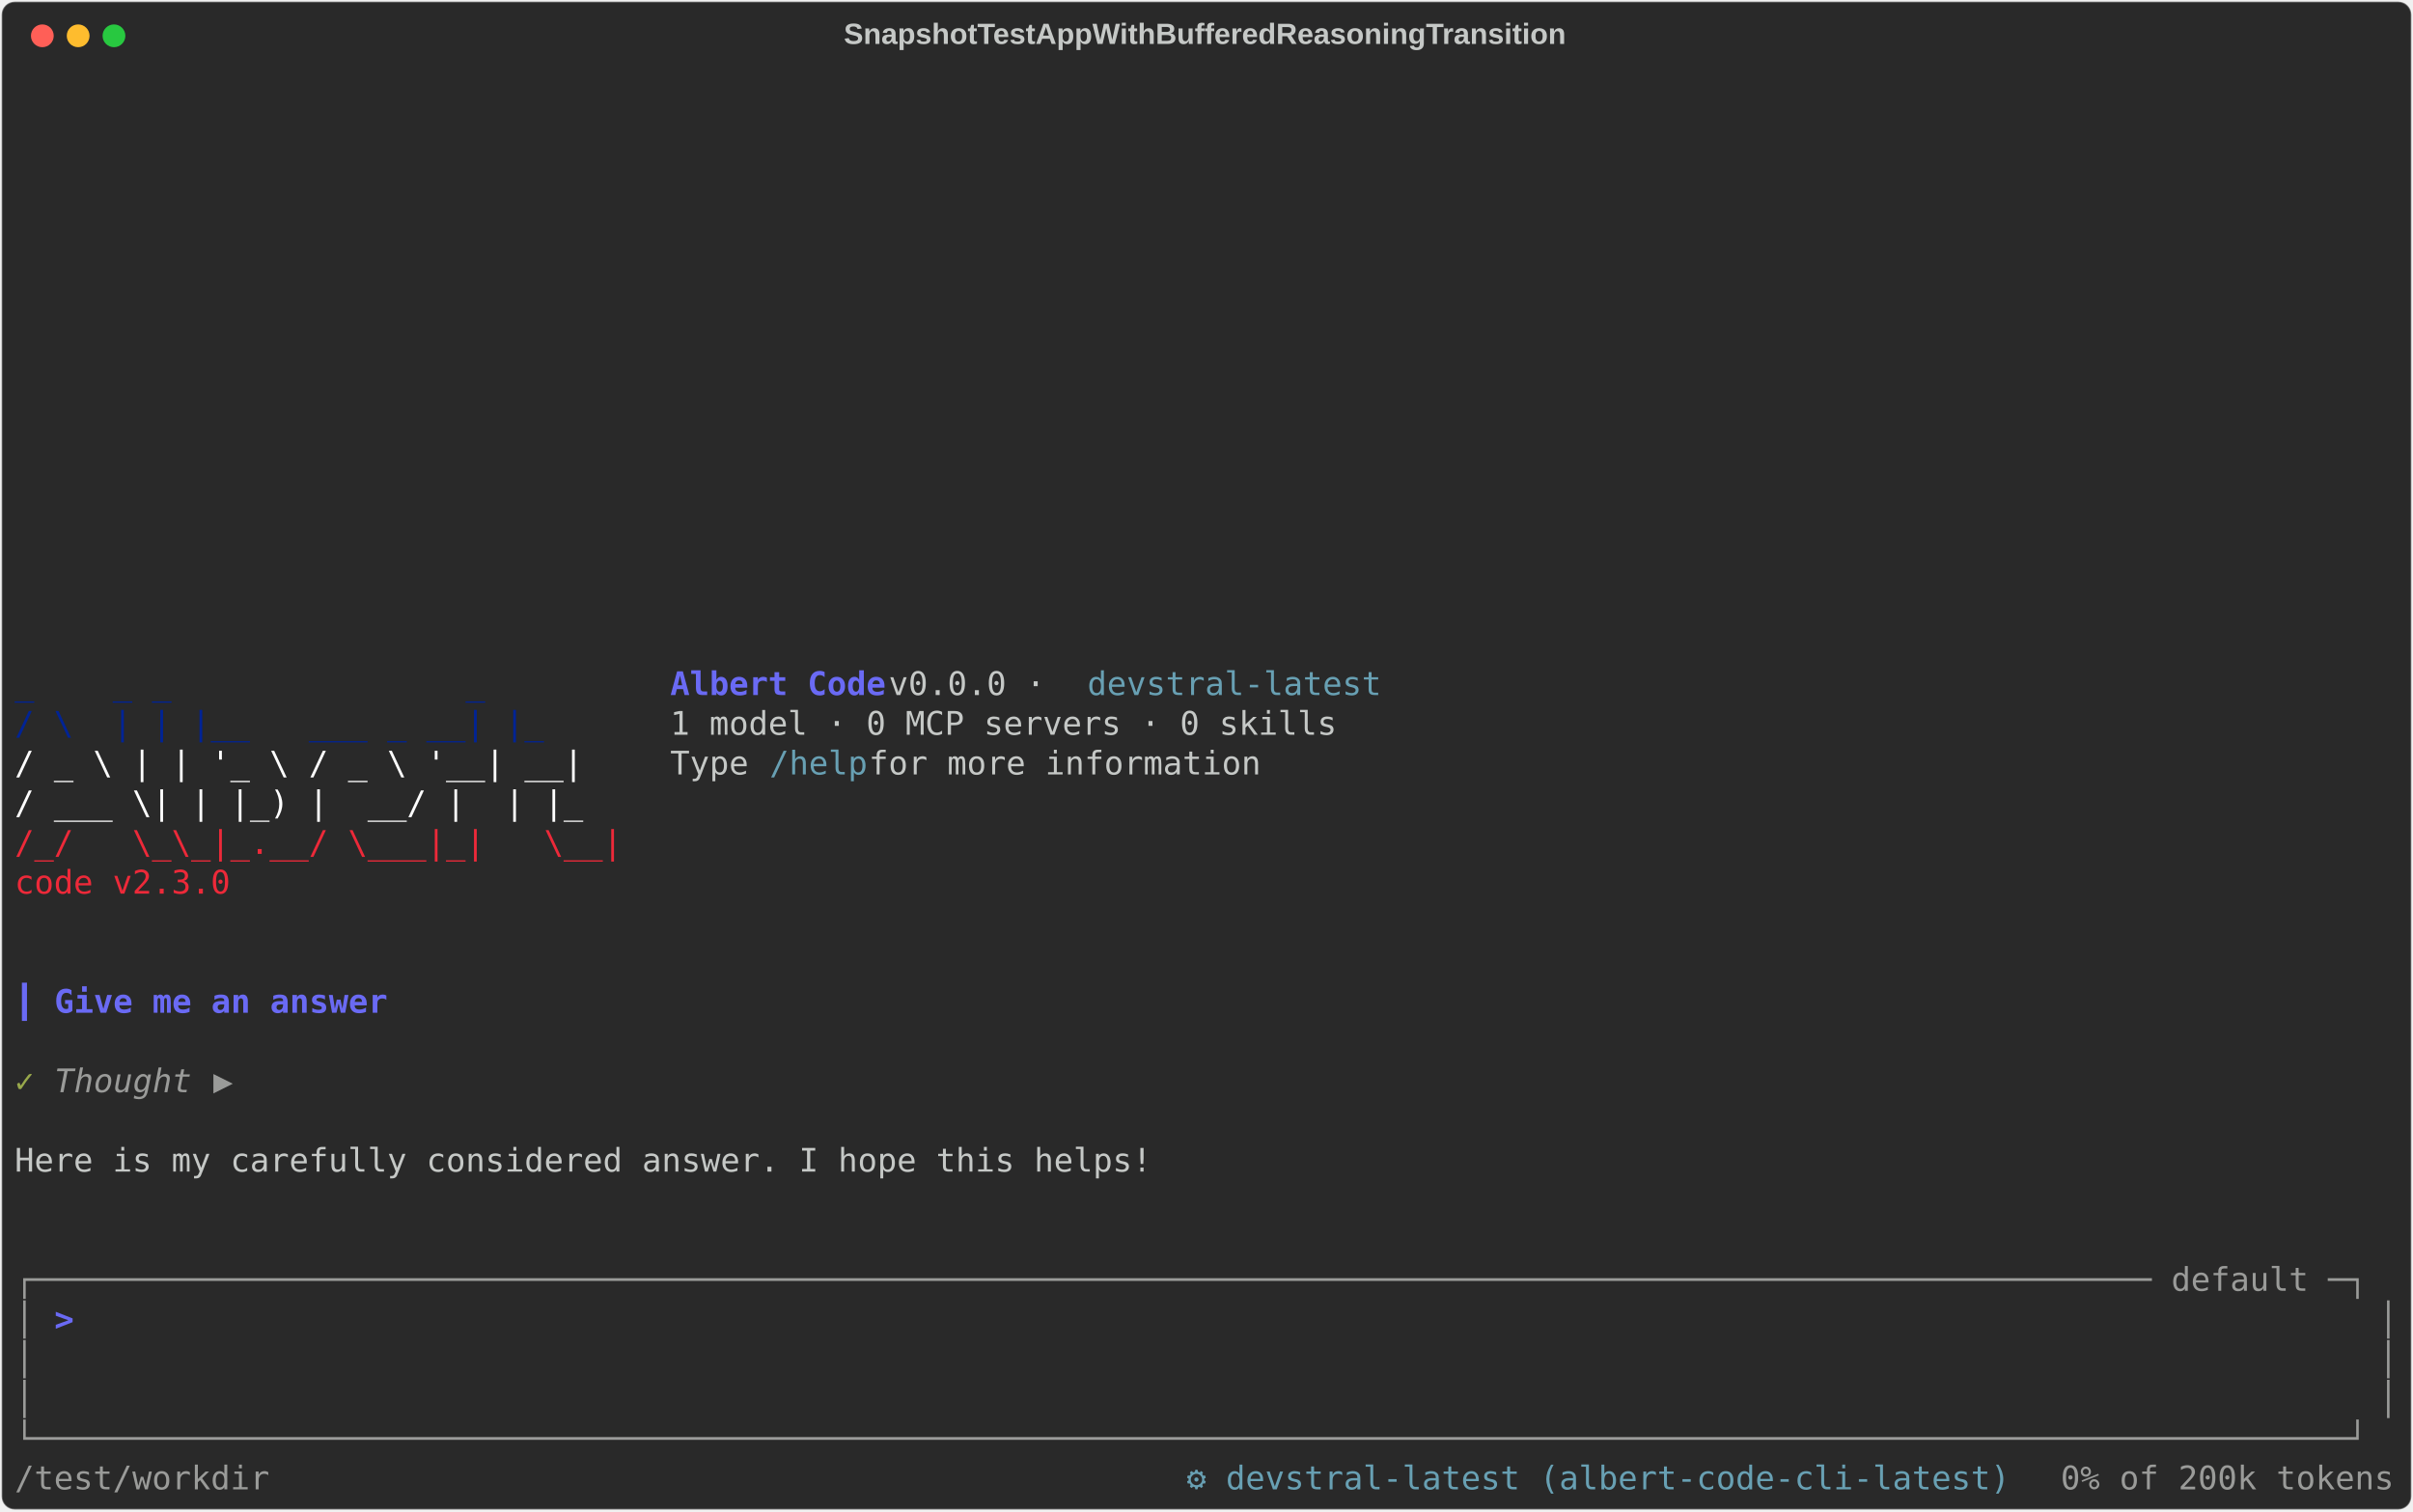
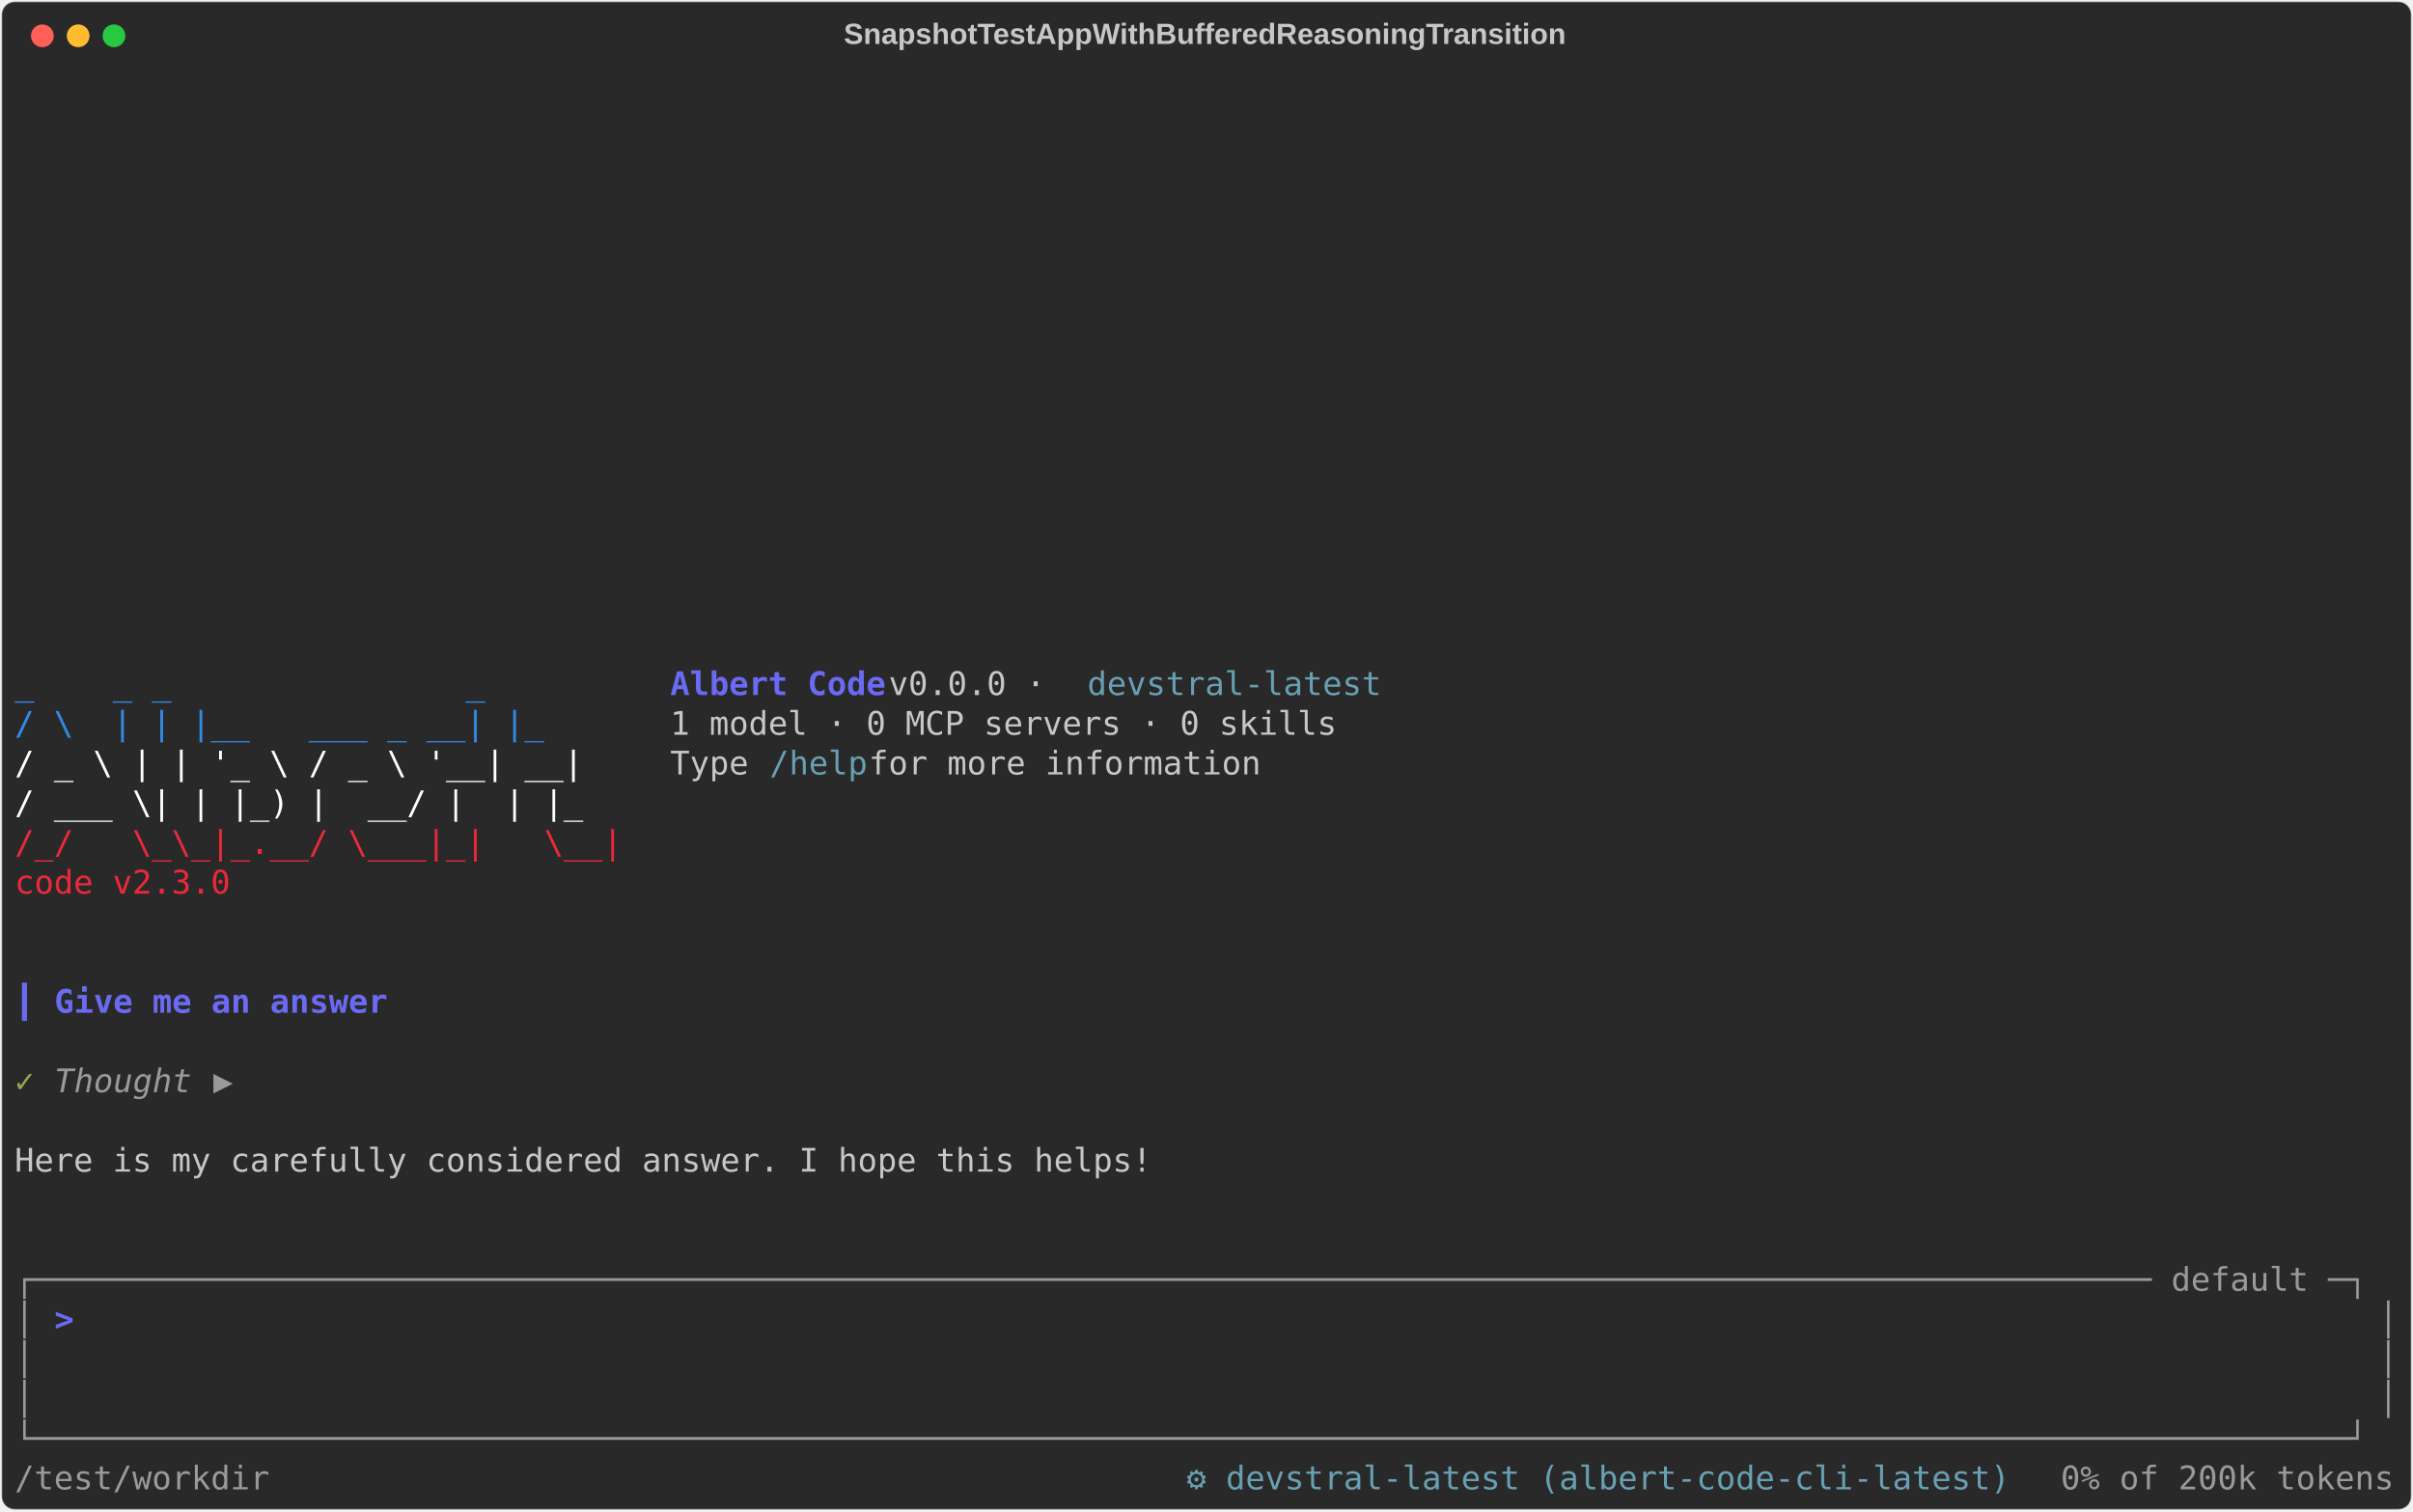
<svg xmlns="http://www.w3.org/2000/svg" class="rich-terminal" viewBox="0 0 1482 928.4">
  <style>

    @font-face {
        font-family: "Fira Code";
        src: local("FiraCode-Regular"),
                url("https://cdnjs.cloudflare.com/ajax/libs/firacode/6.2.0/woff2/FiraCode-Regular.woff2") format("woff2"),
                url("https://cdnjs.cloudflare.com/ajax/libs/firacode/6.2.0/woff/FiraCode-Regular.woff") format("woff");
        font-style: normal;
        font-weight: 400;
    }
    @font-face {
        font-family: "Fira Code";
        src: local("FiraCode-Bold"),
                url("https://cdnjs.cloudflare.com/ajax/libs/firacode/6.2.0/woff2/FiraCode-Bold.woff2") format("woff2"),
                url("https://cdnjs.cloudflare.com/ajax/libs/firacode/6.2.0/woff/FiraCode-Bold.woff") format("woff");
        font-style: bold;
        font-weight: 700;
    }

    .terminal-matrix {
        font-family: Fira Code, monospace;
        font-size: 20px;
        line-height: 24.4px;
        font-variant-east-asian: full-width;
    }

    .terminal-title {
        font-size: 18px;
        font-weight: bold;
        font-family: arial;
    }

    .terminal-r1 { fill: #c5c8c6 }
- .terminal-r2 { fill: #002395 }
+ .terminal-r2 { fill: #318ce7 }
.terminal-r3 { fill: #6a6af4;font-weight: bold }
.terminal-r4 { fill: #68a0b3 }
.terminal-r5 { fill: #ffffff }
.terminal-r6 { fill: #ed2939 }
.terminal-r7 { fill: #6a6af4 }
.terminal-r8 { fill: #98a84b }
.terminal-r9 { fill: #9a9b99;font-style: italic; }
.terminal-r10 { fill: #9a9b99 }
    </style>
  <defs>
    <clipPath id="terminal-clip-terminal">
      <rect x="0" y="0" width="1463.0" height="877.4" />
    </clipPath>
    <clipPath id="terminal-line-0">
      <rect x="0" y="1.5" width="1464" height="24.65" />
    </clipPath>
    <clipPath id="terminal-line-1">
      <rect x="0" y="25.9" width="1464" height="24.65" />
    </clipPath>
    <clipPath id="terminal-line-2">
      <rect x="0" y="50.3" width="1464" height="24.65" />
    </clipPath>
    <clipPath id="terminal-line-3">
      <rect x="0" y="74.7" width="1464" height="24.65" />
    </clipPath>
    <clipPath id="terminal-line-4">
      <rect x="0" y="99.1" width="1464" height="24.65" />
    </clipPath>
    <clipPath id="terminal-line-5">
      <rect x="0" y="123.5" width="1464" height="24.65" />
    </clipPath>
    <clipPath id="terminal-line-6">
      <rect x="0" y="147.9" width="1464" height="24.65" />
    </clipPath>
    <clipPath id="terminal-line-7">
      <rect x="0" y="172.3" width="1464" height="24.65" />
    </clipPath>
    <clipPath id="terminal-line-8">
      <rect x="0" y="196.7" width="1464" height="24.65" />
    </clipPath>
    <clipPath id="terminal-line-9">
      <rect x="0" y="221.1" width="1464" height="24.65" />
    </clipPath>
    <clipPath id="terminal-line-10">
      <rect x="0" y="245.5" width="1464" height="24.65" />
    </clipPath>
    <clipPath id="terminal-line-11">
      <rect x="0" y="269.9" width="1464" height="24.65" />
    </clipPath>
    <clipPath id="terminal-line-12">
      <rect x="0" y="294.3" width="1464" height="24.65" />
    </clipPath>
    <clipPath id="terminal-line-13">
      <rect x="0" y="318.7" width="1464" height="24.65" />
    </clipPath>
    <clipPath id="terminal-line-14">
      <rect x="0" y="343.1" width="1464" height="24.65" />
    </clipPath>
    <clipPath id="terminal-line-15">
      <rect x="0" y="367.5" width="1464" height="24.65" />
    </clipPath>
    <clipPath id="terminal-line-16">
      <rect x="0" y="391.9" width="1464" height="24.65" />
    </clipPath>
    <clipPath id="terminal-line-17">
      <rect x="0" y="416.3" width="1464" height="24.65" />
    </clipPath>
    <clipPath id="terminal-line-18">
      <rect x="0" y="440.7" width="1464" height="24.65" />
    </clipPath>
    <clipPath id="terminal-line-19">
      <rect x="0" y="465.1" width="1464" height="24.65" />
    </clipPath>
    <clipPath id="terminal-line-20">
      <rect x="0" y="489.5" width="1464" height="24.65" />
    </clipPath>
    <clipPath id="terminal-line-21">
      <rect x="0" y="513.9" width="1464" height="24.65" />
    </clipPath>
    <clipPath id="terminal-line-22">
      <rect x="0" y="538.3" width="1464" height="24.65" />
    </clipPath>
    <clipPath id="terminal-line-23">
      <rect x="0" y="562.7" width="1464" height="24.65" />
    </clipPath>
    <clipPath id="terminal-line-24">
      <rect x="0" y="587.1" width="1464" height="24.65" />
    </clipPath>
    <clipPath id="terminal-line-25">
      <rect x="0" y="611.5" width="1464" height="24.65" />
    </clipPath>
    <clipPath id="terminal-line-26">
      <rect x="0" y="635.9" width="1464" height="24.65" />
    </clipPath>
    <clipPath id="terminal-line-27">
      <rect x="0" y="660.3" width="1464" height="24.65" />
    </clipPath>
    <clipPath id="terminal-line-28">
      <rect x="0" y="684.7" width="1464" height="24.65" />
    </clipPath>
    <clipPath id="terminal-line-29">
      <rect x="0" y="709.1" width="1464" height="24.65" />
    </clipPath>
    <clipPath id="terminal-line-30">
      <rect x="0" y="733.5" width="1464" height="24.65" />
    </clipPath>
    <clipPath id="terminal-line-31">
      <rect x="0" y="757.9" width="1464" height="24.65" />
    </clipPath>
    <clipPath id="terminal-line-32">
      <rect x="0" y="782.3" width="1464" height="24.65" />
    </clipPath>
    <clipPath id="terminal-line-33">
      <rect x="0" y="806.7" width="1464" height="24.65" />
    </clipPath>
    <clipPath id="terminal-line-34">
      <rect x="0" y="831.1" width="1464" height="24.65" />
    </clipPath>
  </defs>
  <rect fill="#292929" stroke="rgba(255,255,255,0.35)" stroke-width="1" x="1" y="1" width="1480" height="926.4" rx="8" />
  <text class="terminal-title" fill="#c5c8c6" text-anchor="middle" x="740" y="27">SnapshotTestAppWithBufferedReasoningTransition</text>
  <g transform="translate(26,22)">
    <circle cx="0" cy="0" r="7" fill="#ff5f57" />
    <circle cx="22" cy="0" r="7" fill="#febc2e" />
    <circle cx="44" cy="0" r="7" fill="#28c840" />
  </g>
  <g transform="translate(9, 41)" clip-path="url(#terminal-clip-terminal)">
    <g class="terminal-matrix">
      <text class="terminal-r1" x="1464" y="20" textLength="12.2" clip-path="url(#terminal-line-0)">
</text>
      <text class="terminal-r1" x="1464" y="44.4" textLength="12.2" clip-path="url(#terminal-line-1)">
</text>
      <text class="terminal-r1" x="1464" y="68.8" textLength="12.2" clip-path="url(#terminal-line-2)">
</text>
      <text class="terminal-r1" x="1464" y="93.2" textLength="12.2" clip-path="url(#terminal-line-3)">
</text>
      <text class="terminal-r1" x="1464" y="117.6" textLength="12.2" clip-path="url(#terminal-line-4)">
</text>
      <text class="terminal-r1" x="1464" y="142" textLength="12.2" clip-path="url(#terminal-line-5)">
</text>
      <text class="terminal-r1" x="1464" y="166.4" textLength="12.2" clip-path="url(#terminal-line-6)">
</text>
      <text class="terminal-r1" x="1464" y="190.8" textLength="12.2" clip-path="url(#terminal-line-7)">
</text>
      <text class="terminal-r1" x="1464" y="215.2" textLength="12.2" clip-path="url(#terminal-line-8)">
</text>
      <text class="terminal-r1" x="1464" y="239.6" textLength="12.2" clip-path="url(#terminal-line-9)">
</text>
      <text class="terminal-r1" x="1464" y="264" textLength="12.2" clip-path="url(#terminal-line-10)">
</text>
      <text class="terminal-r1" x="1464" y="288.4" textLength="12.2" clip-path="url(#terminal-line-11)">
</text>
      <text class="terminal-r1" x="1464" y="312.8" textLength="12.2" clip-path="url(#terminal-line-12)">
</text>
      <text class="terminal-r1" x="1464" y="337.2" textLength="12.2" clip-path="url(#terminal-line-13)">
</text>
      <text class="terminal-r1" x="1464" y="361.6" textLength="12.2" clip-path="url(#terminal-line-14)">
</text>
      <text class="terminal-r2" x="0" y="386" textLength="378.2" clip-path="url(#terminal-line-15)">    _    _ _               _   </text>
      <text class="terminal-r3" x="402.6" y="386" textLength="134.2" clip-path="url(#terminal-line-15)">Albert Code</text>
      <text class="terminal-r1" x="536.8" y="386" textLength="122" clip-path="url(#terminal-line-15)"> v0.0.0 · </text>
      <text class="terminal-r4" x="658.8" y="386" textLength="183" clip-path="url(#terminal-line-15)">devstral-latest</text>
      <text class="terminal-r1" x="1464" y="386" textLength="12.2" clip-path="url(#terminal-line-15)">
</text>
      <text class="terminal-r2" x="0" y="410.4" textLength="378.2" clip-path="url(#terminal-line-16)">   / \  | | |__   ___ _ __| |_ </text>
      <text class="terminal-r1" x="402.6" y="410.4" textLength="414.8" clip-path="url(#terminal-line-16)">1 model · 0 MCP servers · 0 skills</text>
      <text class="terminal-r1" x="1464" y="410.4" textLength="12.2" clip-path="url(#terminal-line-16)">
</text>
      <text class="terminal-r5" x="0" y="434.8" textLength="378.2" clip-path="url(#terminal-line-17)">  / _ \ | | '_ \ / _ \ '__| __|</text>
      <text class="terminal-r1" x="402.6" y="434.8" textLength="61" clip-path="url(#terminal-line-17)">Type </text>
      <text class="terminal-r4" x="463.6" y="434.8" textLength="61" clip-path="url(#terminal-line-17)">/help</text>
      <text class="terminal-r1" x="524.6" y="434.8" textLength="256.2" clip-path="url(#terminal-line-17)"> for more information</text>
      <text class="terminal-r1" x="1464" y="434.8" textLength="12.2" clip-path="url(#terminal-line-17)">
</text>
      <text class="terminal-r5" x="0" y="459.2" textLength="378.2" clip-path="url(#terminal-line-18)"> / ___ \| | |_) |  __/ |  | |_ </text>
      <text class="terminal-r1" x="1464" y="459.2" textLength="12.2" clip-path="url(#terminal-line-18)">
</text>
      <text class="terminal-r6" x="0" y="483.6" textLength="378.2" clip-path="url(#terminal-line-19)">/_/   \_\_|_.__/ \___|_|   \__|</text>
      <text class="terminal-r1" x="1464" y="483.6" textLength="12.2" clip-path="url(#terminal-line-19)">
</text>
      <text class="terminal-r6" x="0" y="508" textLength="353.8" clip-path="url(#terminal-line-20)">                  code v2.3.0</text>
      <text class="terminal-r1" x="1464" y="508" textLength="12.2" clip-path="url(#terminal-line-20)">
</text>
      <text class="terminal-r1" x="1464" y="532.4" textLength="12.2" clip-path="url(#terminal-line-21)">
</text>
      <text class="terminal-r1" x="1464" y="556.8" textLength="12.2" clip-path="url(#terminal-line-22)">
</text>
      <text class="terminal-r7" x="0" y="581.2" textLength="12.2" clip-path="url(#terminal-line-23)">┃</text>
      <text class="terminal-r3" x="24.4" y="581.2" textLength="207.4" clip-path="url(#terminal-line-23)">Give me an answer</text>
      <text class="terminal-r1" x="1464" y="581.2" textLength="12.2" clip-path="url(#terminal-line-23)">
</text>
      <text class="terminal-r1" x="1464" y="605.6" textLength="12.2" clip-path="url(#terminal-line-24)">
</text>
      <text class="terminal-r8" x="0" y="630" textLength="12.2" clip-path="url(#terminal-line-25)">✓</text>
      <text class="terminal-r9" x="24.4" y="630" textLength="85.4" clip-path="url(#terminal-line-25)">Thought</text>
      <text class="terminal-r9" x="122" y="630" textLength="12.2" clip-path="url(#terminal-line-25)">▶</text>
      <text class="terminal-r1" x="1464" y="630" textLength="12.2" clip-path="url(#terminal-line-25)">
</text>
      <text class="terminal-r1" x="1464" y="654.4" textLength="12.2" clip-path="url(#terminal-line-26)">
</text>
      <text class="terminal-r1" x="0" y="678.8" textLength="707.6" clip-path="url(#terminal-line-27)">Here is my carefully considered answer. I hope this helps!</text>
      <text class="terminal-r1" x="1464" y="678.8" textLength="12.2" clip-path="url(#terminal-line-27)">
</text>
      <text class="terminal-r1" x="1464" y="703.2" textLength="12.2" clip-path="url(#terminal-line-28)">
</text>
      <text class="terminal-r1" x="1464" y="727.6" textLength="12.2" clip-path="url(#terminal-line-29)">
</text>
      <text class="terminal-r10" x="0" y="752" textLength="1464" clip-path="url(#terminal-line-30)">┌──────────────────────────────────────────────────────────────────────────────────────────────────────────── default ─┐</text>
      <text class="terminal-r1" x="1464" y="752" textLength="12.2" clip-path="url(#terminal-line-30)">
</text>
      <text class="terminal-r10" x="0" y="776.4" textLength="12.2" clip-path="url(#terminal-line-31)">│</text>
      <text class="terminal-r3" x="24.4" y="776.4" textLength="12.2" clip-path="url(#terminal-line-31)">&gt;</text>
      <text class="terminal-r10" x="1451.8" y="776.4" textLength="12.2" clip-path="url(#terminal-line-31)">│</text>
      <text class="terminal-r1" x="1464" y="776.4" textLength="12.2" clip-path="url(#terminal-line-31)">
</text>
      <text class="terminal-r10" x="0" y="800.8" textLength="12.2" clip-path="url(#terminal-line-32)">│</text>
      <text class="terminal-r10" x="1451.8" y="800.8" textLength="12.2" clip-path="url(#terminal-line-32)">│</text>
      <text class="terminal-r1" x="1464" y="800.8" textLength="12.2" clip-path="url(#terminal-line-32)">
</text>
      <text class="terminal-r10" x="0" y="825.2" textLength="12.2" clip-path="url(#terminal-line-33)">│</text>
      <text class="terminal-r10" x="1451.8" y="825.2" textLength="12.2" clip-path="url(#terminal-line-33)">│</text>
      <text class="terminal-r1" x="1464" y="825.2" textLength="12.2" clip-path="url(#terminal-line-33)">
</text>
      <text class="terminal-r10" x="0" y="849.6" textLength="1464" clip-path="url(#terminal-line-34)">└──────────────────────────────────────────────────────────────────────────────────────────────────────────────────────┘</text>
      <text class="terminal-r1" x="1464" y="849.6" textLength="12.2" clip-path="url(#terminal-line-34)">
</text>
      <text class="terminal-r10" x="0" y="874" textLength="158.6" clip-path="url(#terminal-line-35)">/test/workdir</text>
      <text class="terminal-r4" x="719.8" y="874" textLength="512.4" clip-path="url(#terminal-line-35)">⚙ devstral-latest (albert-code-cli-latest)</text>
      <text class="terminal-r10" x="1256.6" y="874" textLength="207.4" clip-path="url(#terminal-line-35)">0% of 200k tokens</text>
    </g>
  </g>
</svg>
